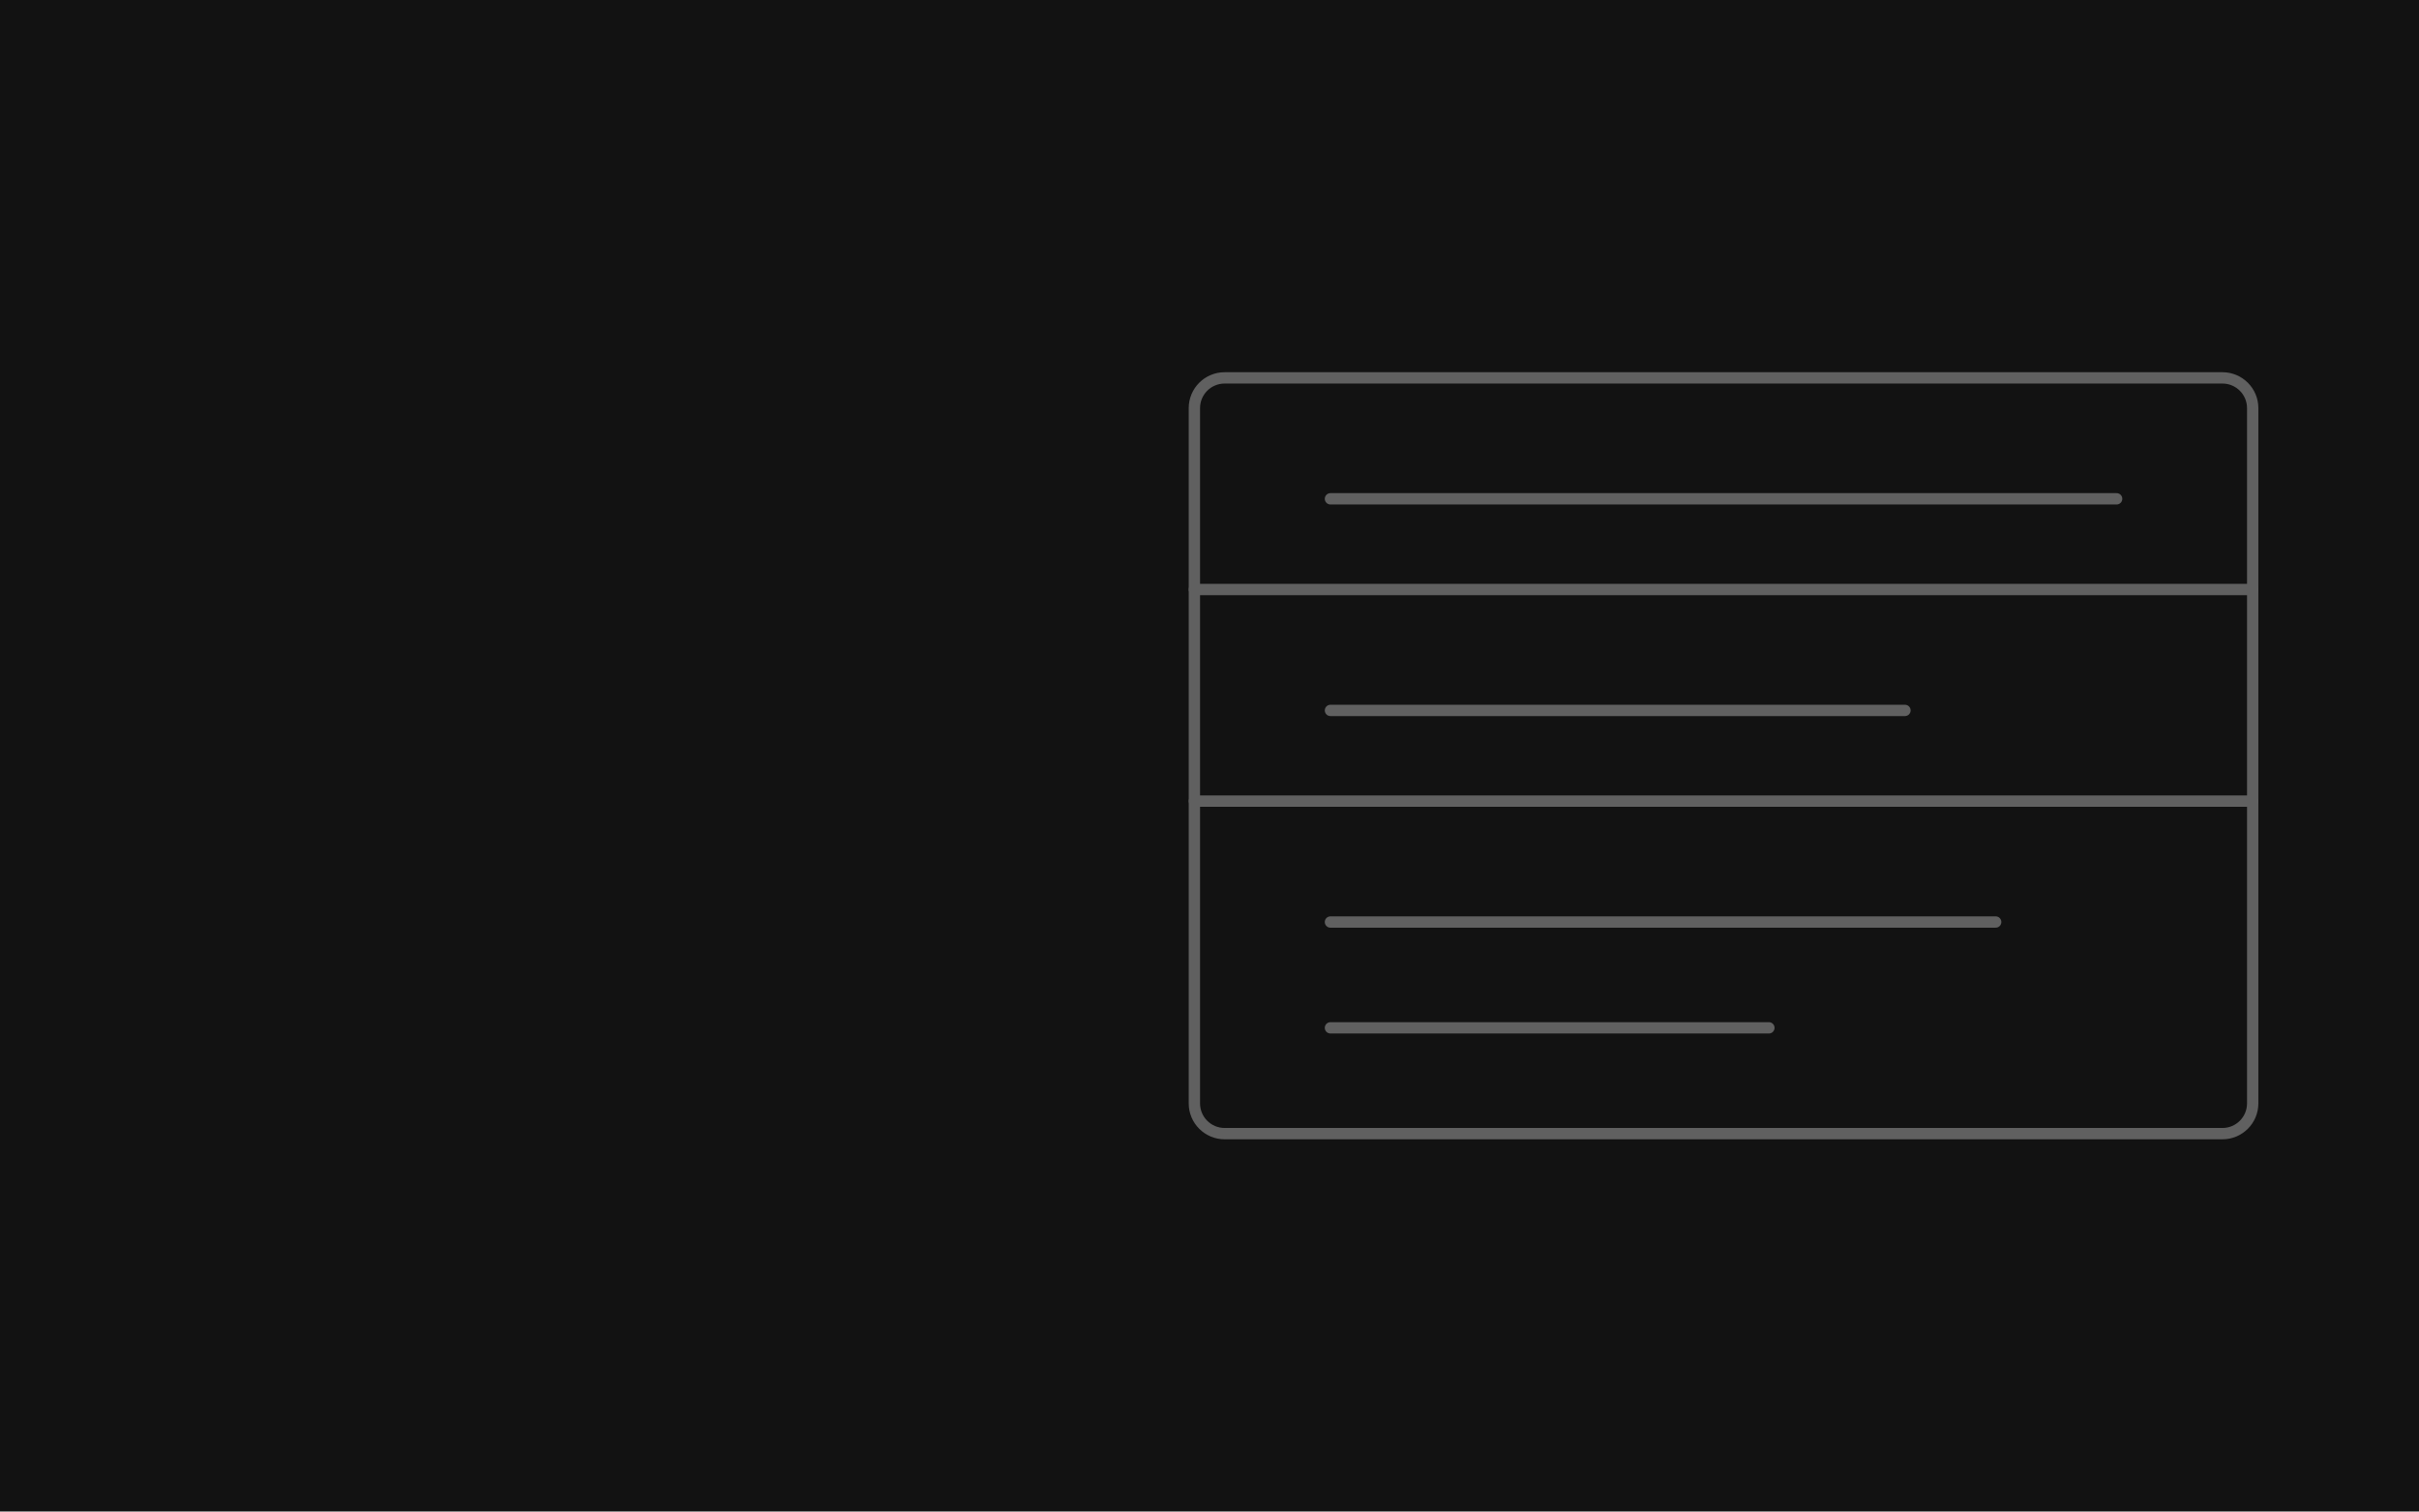
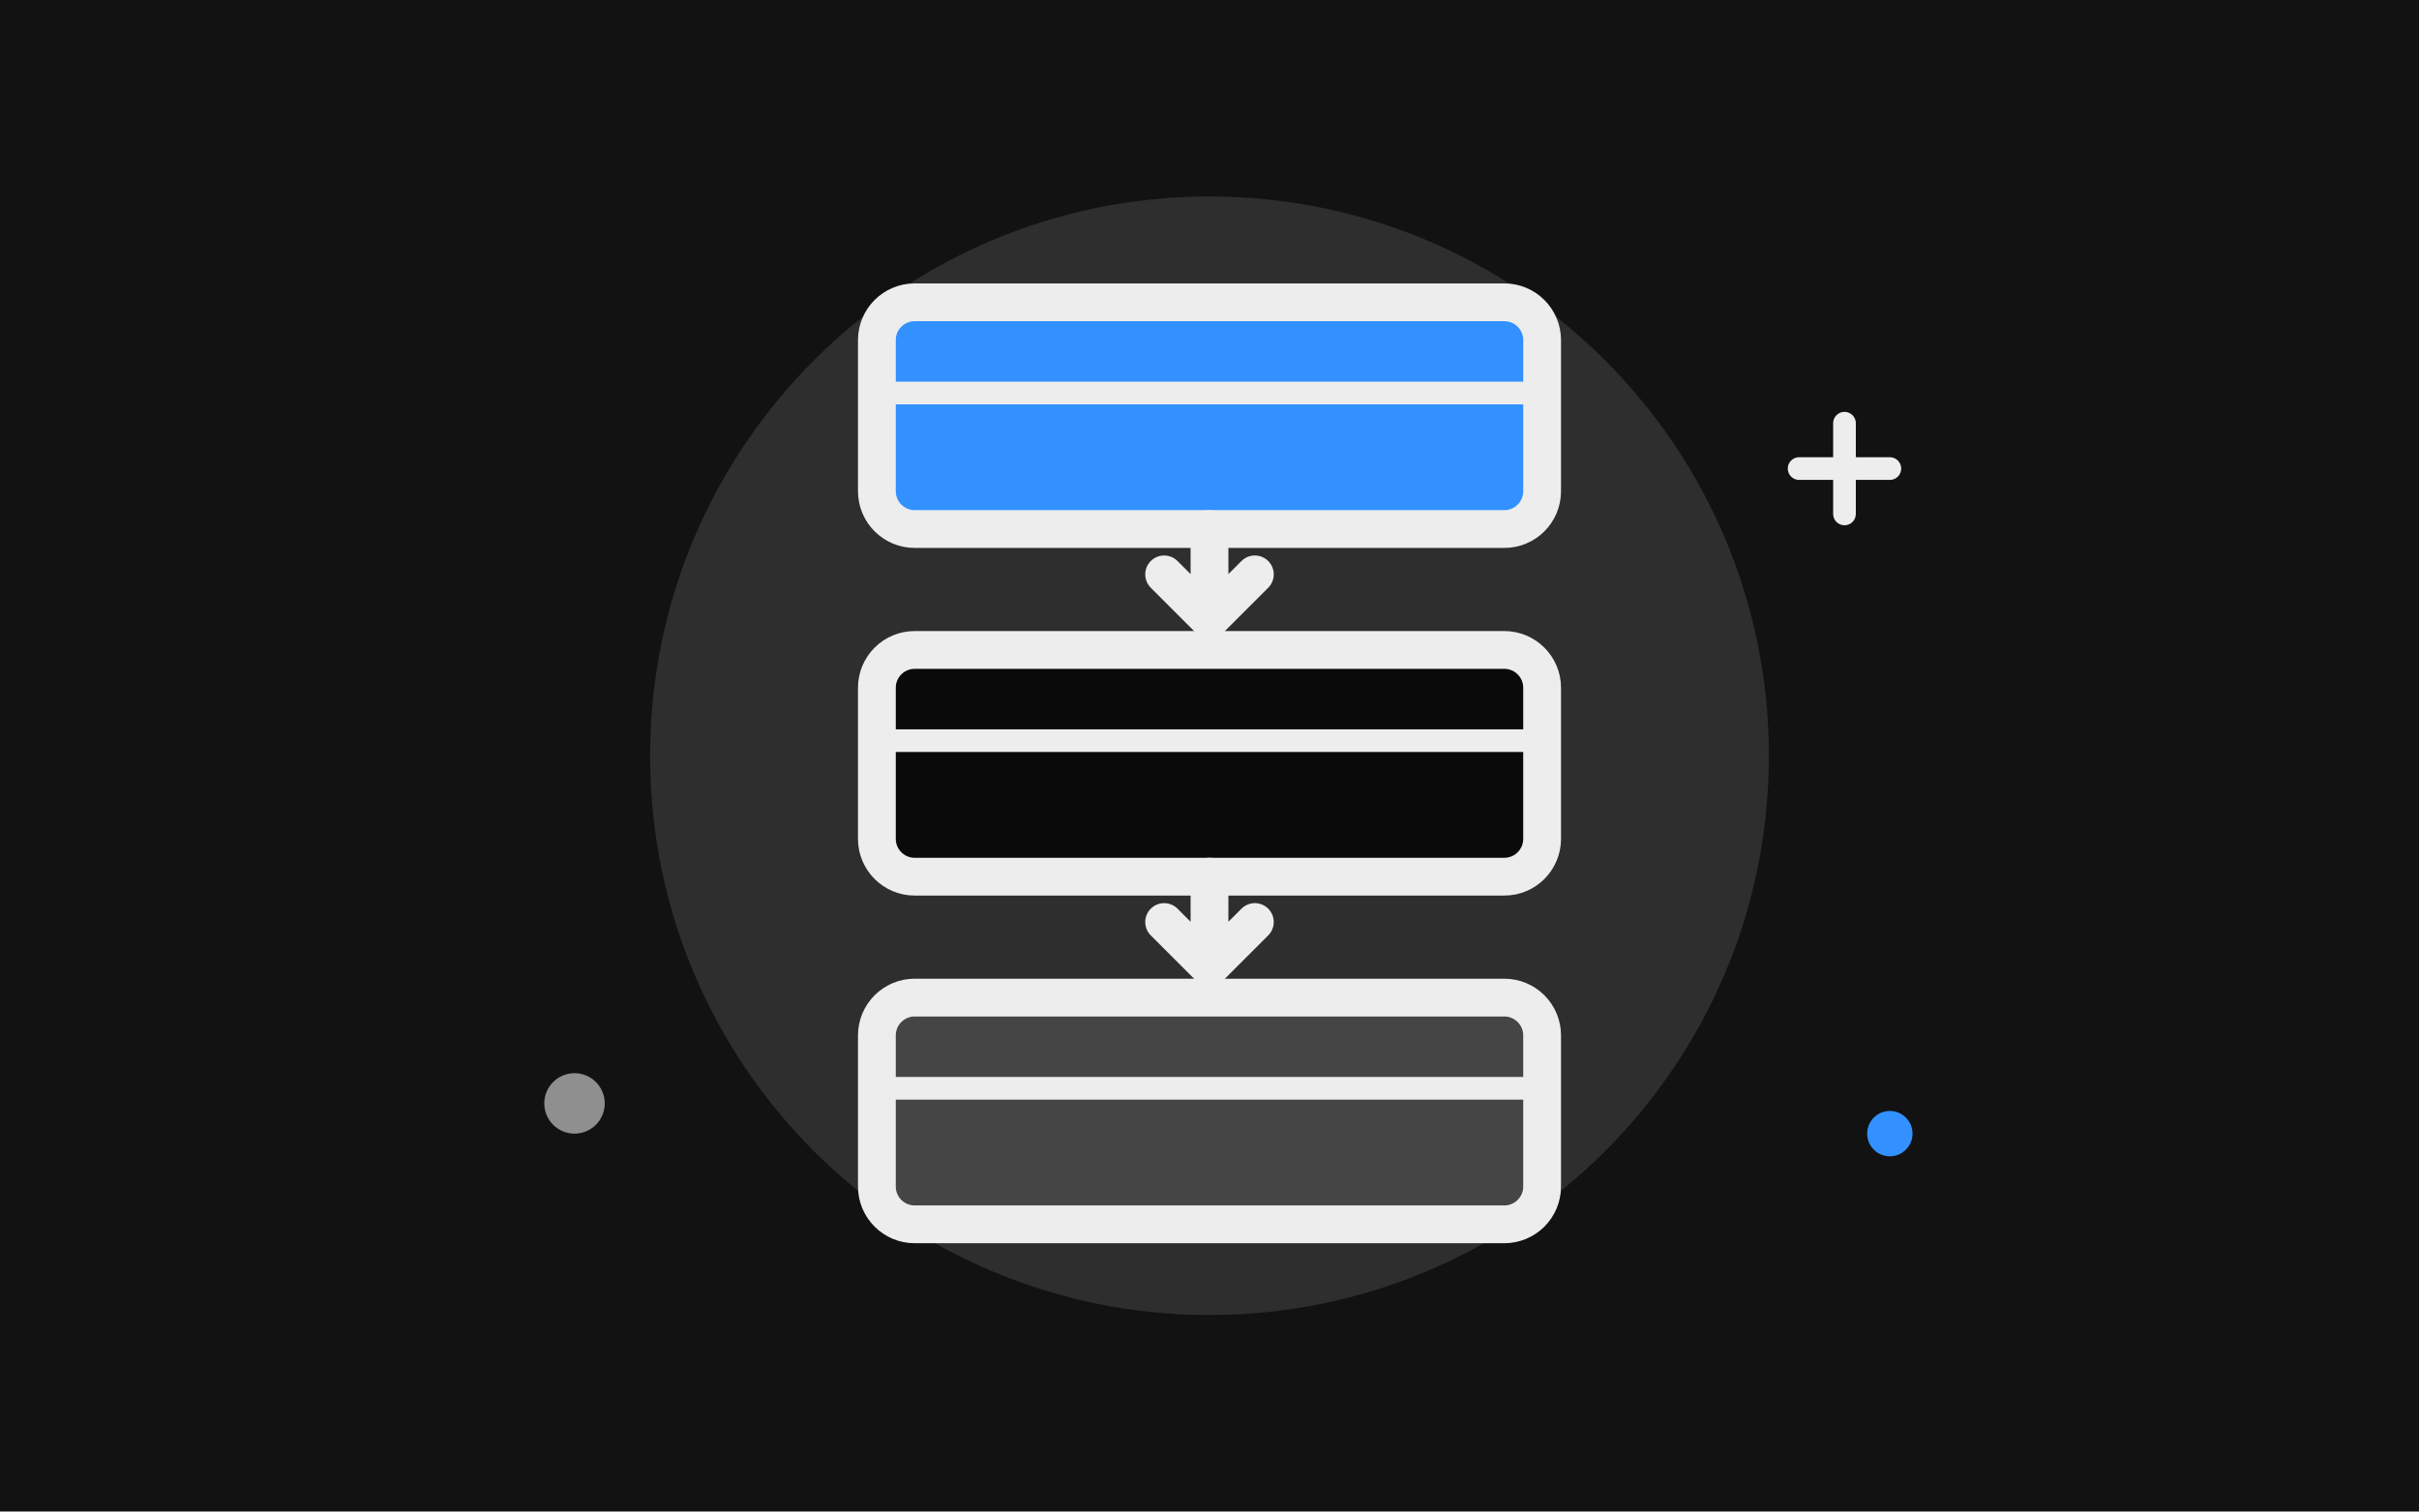
- <svg xmlns="http://www.w3.org/2000/svg" viewBox="0 0 320 200" width="800" height="500">
+ <svg xmlns="http://www.w3.org/2000/svg" viewBox="0 0 320 200" width="1600" height="1000">
+   <style>
+ .g{fill:#2e2e2e}
+ .o{fill:none;stroke:#ededed;stroke-width:5;stroke-linejoin:round;stroke-linecap:round}
+ .o3{fill:none;stroke:#ededed;stroke-width:3;stroke-linejoin:round;stroke-linecap:round}
+ .p{fill:#0a0a0a;stroke:#ededed;stroke-width:5;stroke-linejoin:round;stroke-linecap:round}
+ .s{fill:#454545;stroke:#ededed;stroke-width:5;stroke-linejoin:round;stroke-linecap:round}
+ .b{fill:#3291ff;stroke:#ededed;stroke-width:5;stroke-linejoin:round;stroke-linecap:round}
+ .bl{fill:#3291ff}
+ .d{fill:#8f8f8f}
+ .plus{fill:none;stroke:#ededed;stroke-width:3;stroke-linecap:round}
+ .chk{fill:none;stroke:#3291ff;stroke-width:8;stroke-linecap:round;stroke-linejoin:round}
+ </style>
  <rect width="320" height="200" fill="#121212" />
-   <g fill="none" stroke-linecap="round" stroke-linejoin="round" opacity=".62">
-     <g stroke="#8f8f8f" stroke-width="1.5">
-       <rect x="158" y="50" width="140" height="100" rx="4" />
-       <path d="M158 78h140M158 106h140" />
-       <path d="M176 66h104" />
-       <path d="M176 94h76" />
-       <path d="M176 122h88M176 136h58" />
-     </g>
-   </g>
+   <circle class="g" cx="160" cy="100" r="74" />
+   <rect class="b" x="116" y="40" width="88" height="30" rx="5" />
+   <path class="o3" d="M116 52h88" />
+   <rect class="p" x="116" y="86" width="88" height="30" rx="5" />
+   <path class="o3" d="M116 98h88" />
+   <rect class="s" x="116" y="132" width="88" height="30" rx="5" />
+   <path class="o3" d="M116 144h88" />
+   <path class="o" d="M160 70v10M154 76l6 6 6-6M160 116v10M154 122l6 6 6-6" />
+   <path class="plus" d="M244 56v12M238 62h12" />
+   <circle class="d" cx="76" cy="146" r="4" />
+   <circle class="bl" cx="250" cy="150" r="3" />
</svg>
